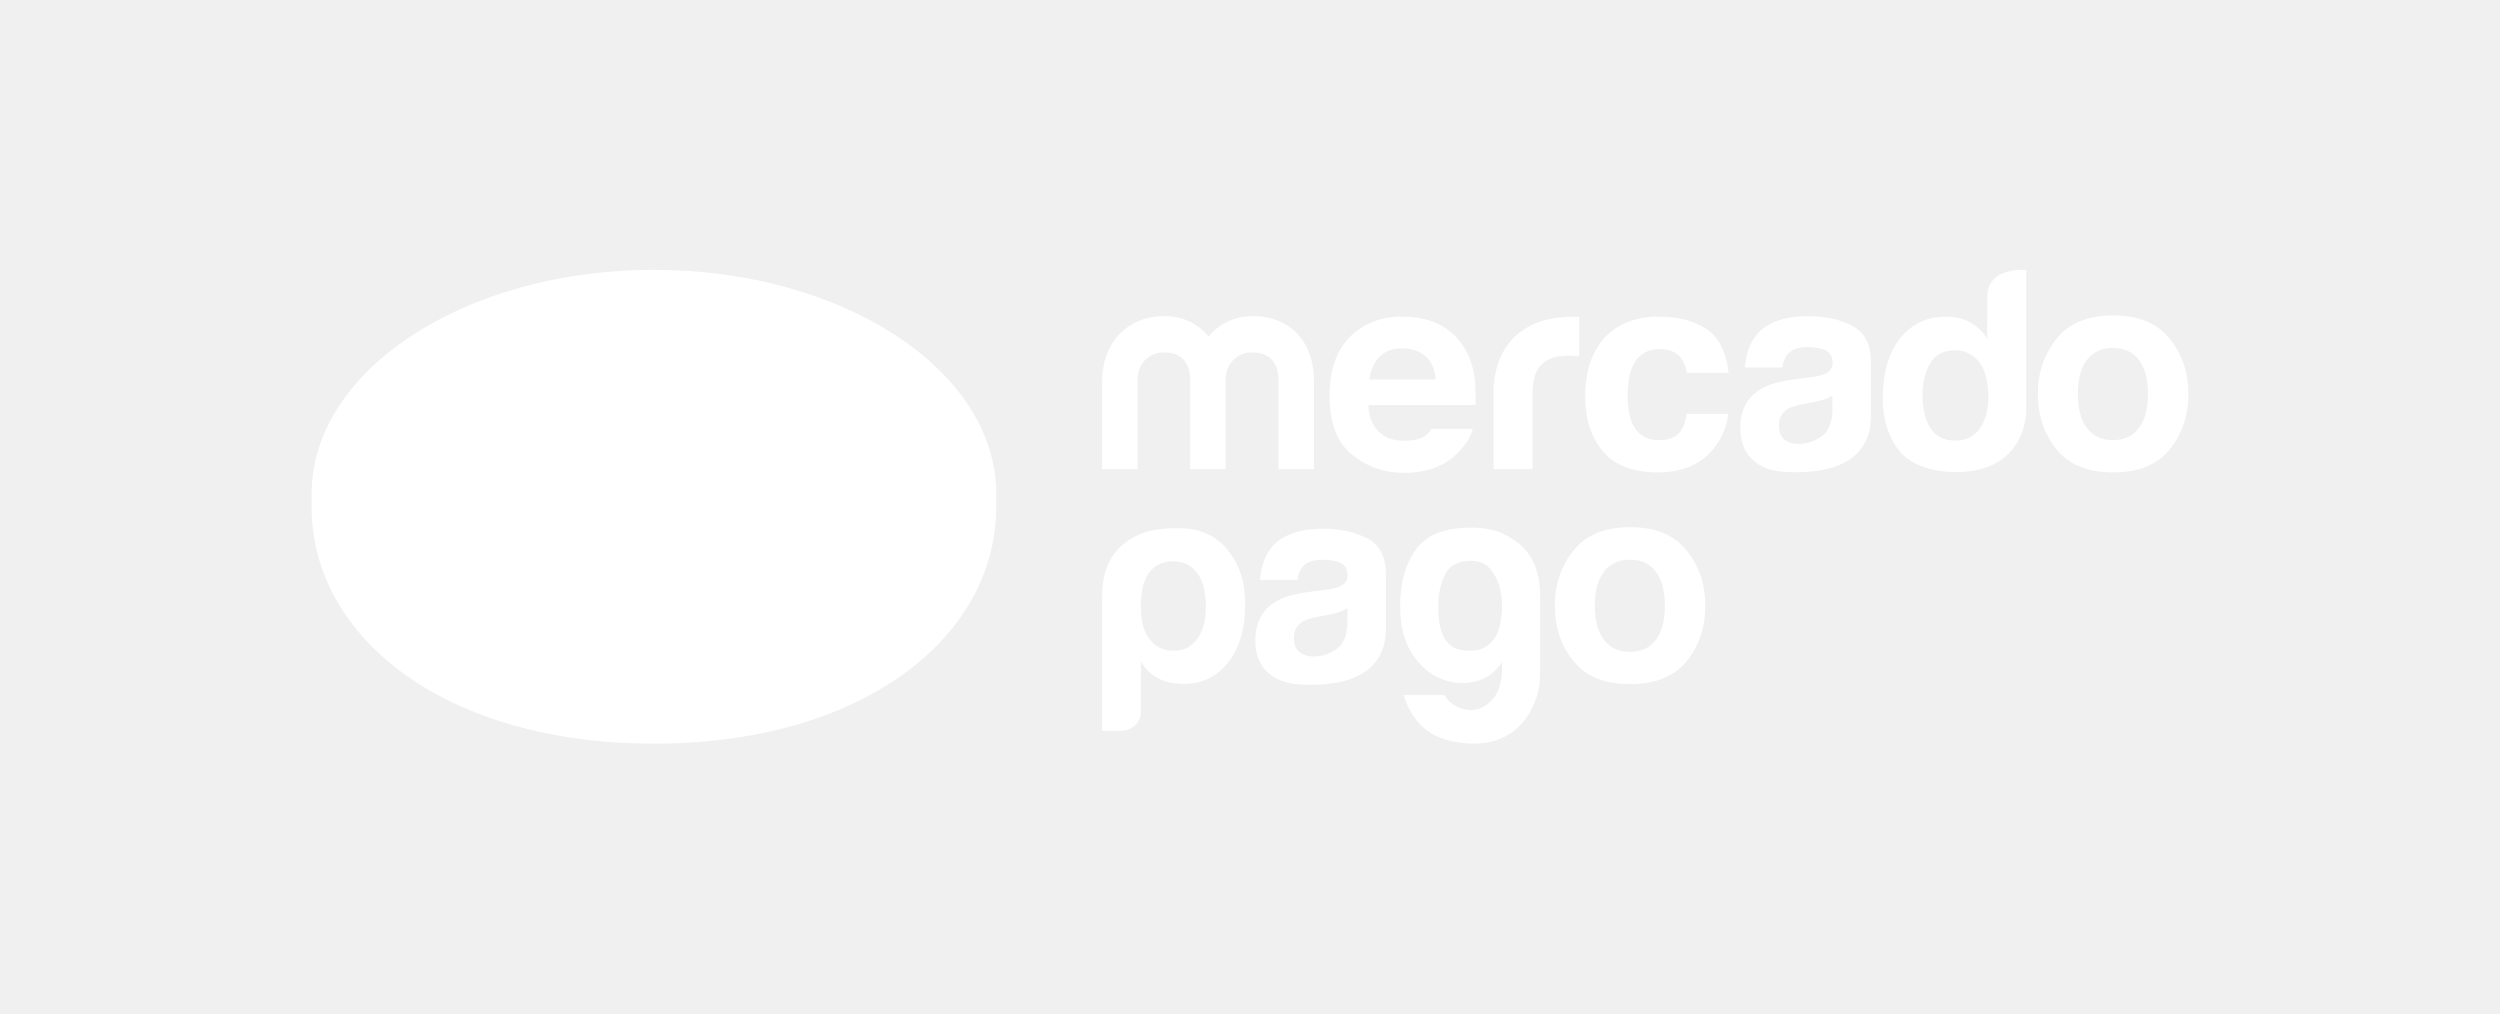
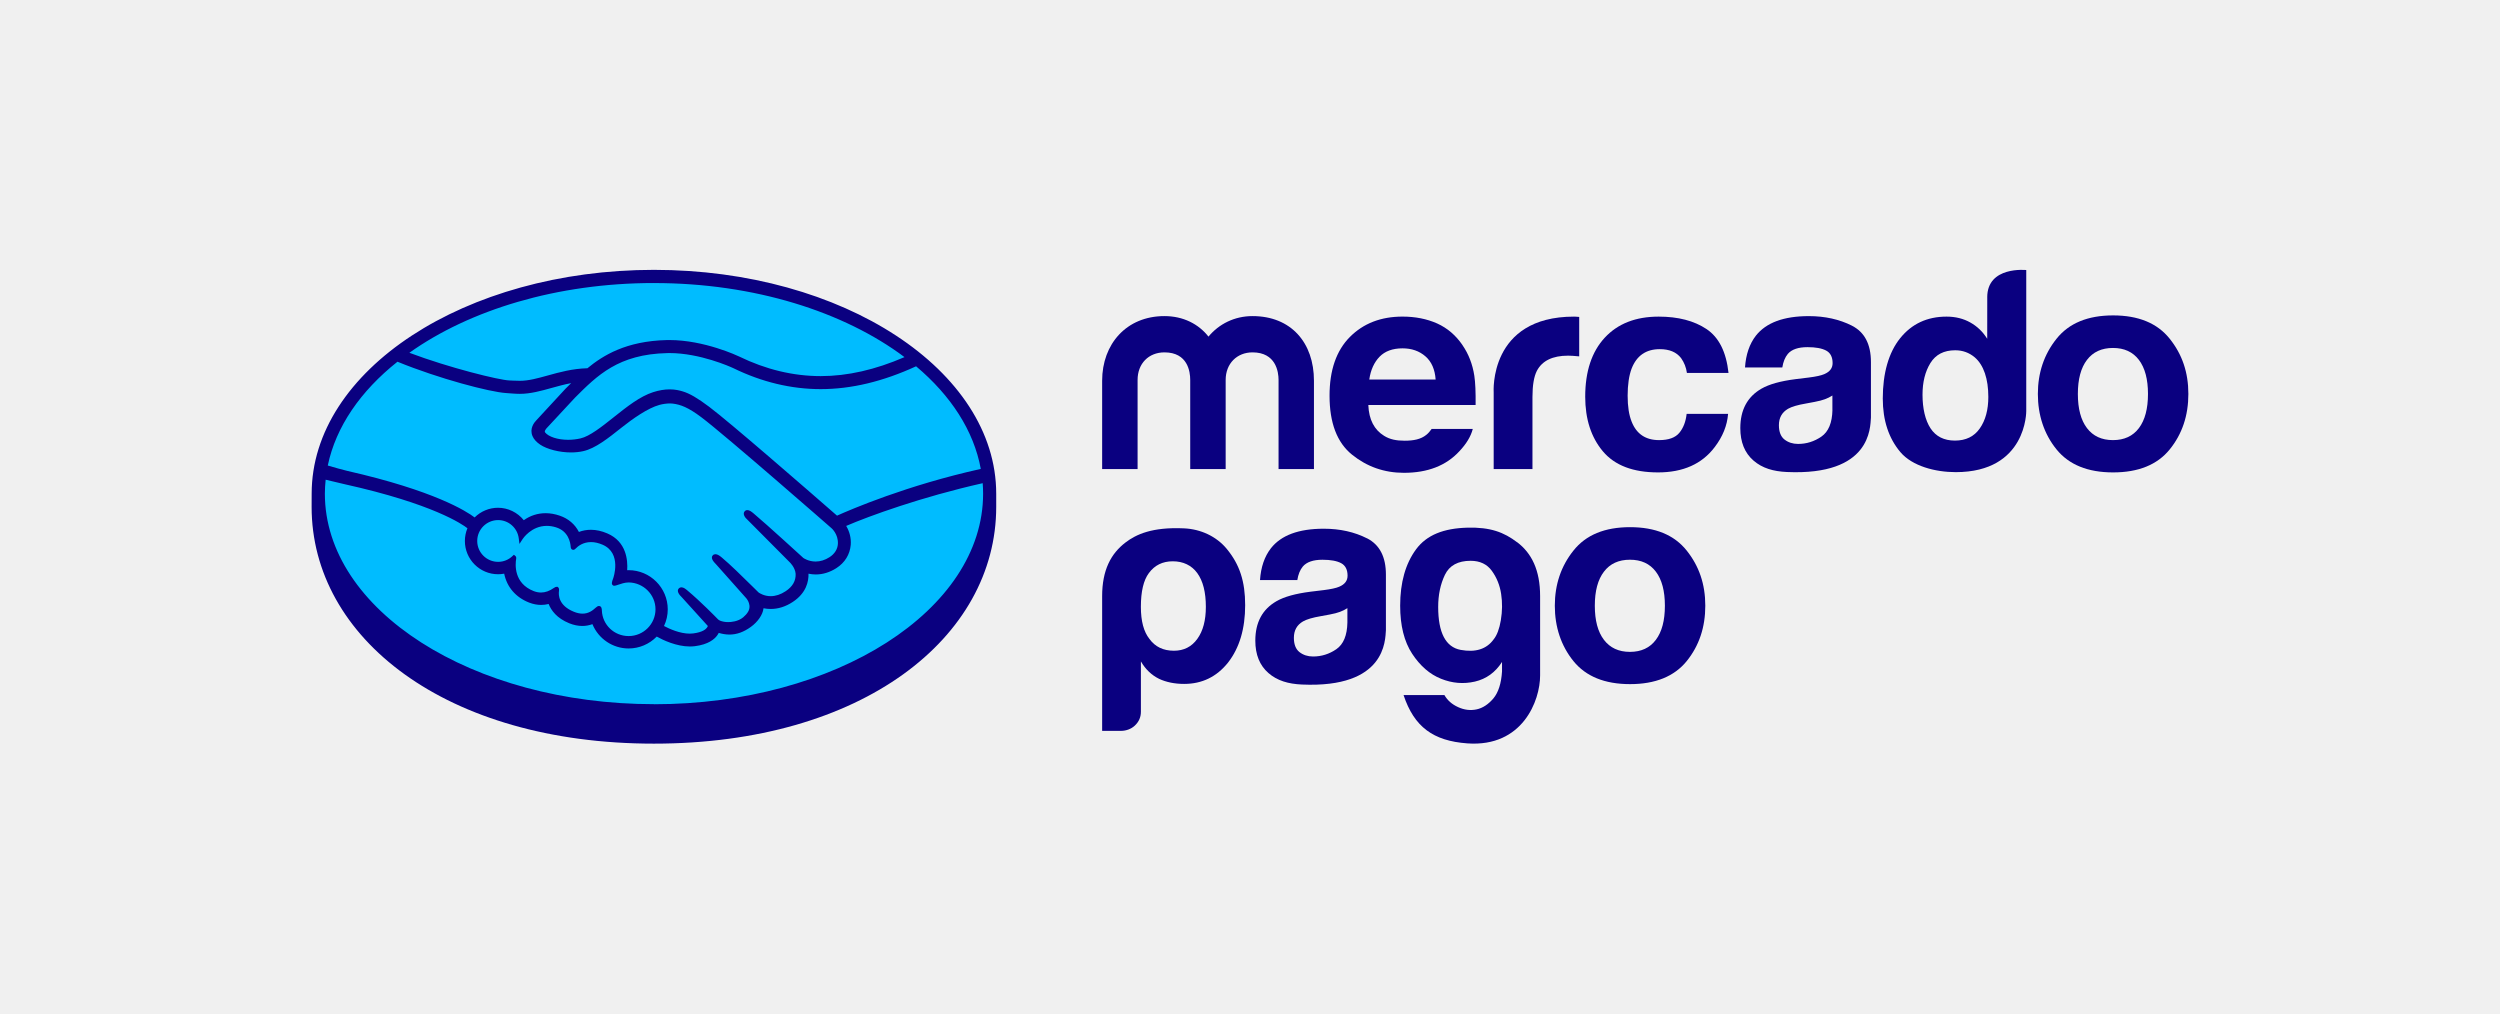
<svg xmlns="http://www.w3.org/2000/svg" id="logos" viewBox="0 0 1048.82 425.2">
  <defs>
    <style>
-     .cls-1 { fill: #ffffff; }
-     .cls-2 { fill: #ffffff; }
-     .cls-3 { fill: #ffffff; }
+     .cls-1 { fill: #0a0080; stroke-width: 0px; }
+     .cls-2 { fill: transparent; stroke-width: 0px; }
+     .cls-3 { fill: #00bcff; stroke-width: 0px; }
  </style>
  </defs>
  <path class="cls-3" d="m274.38,116.94c-77.83,0-140.91,40.36-140.91,90.15s63.09,94.05,140.91,94.05,140.91-44.27,140.91-94.05-63.09-90.15-140.91-90.15Z" />
  <path class="cls-2" d="m228.53,179.22c-.07.14-1.45,1.56-.55,2.71,2.18,2.78,8.91,4.38,15.72,2.85,4.05-.91,9.25-5.04,14.28-9.03,5.45-4.33,10.86-8.67,16.3-10.39,5.76-1.83,9.45-1.05,11.89-.31,2.67.8,5.82,2.56,10.84,6.32,9.45,7.1,47.43,40.26,54,45.99,5.28-2.39,30.47-12.56,62.39-19.6-2.78-17.02-13.01-33.25-28.72-45.99-21.89,9.19-50.42,14.7-76.58,1.93-.13-.05-14.29-6.75-28.25-6.42-20.75.48-29.74,9.46-39.25,18.97l-12.05,12.99Z" />
  <path class="cls-2" d="m349.44,220.97c-.45-.4-44.67-39.09-54.69-46.62-5.8-4.35-9.02-5.46-12.41-5.89-1.76-.23-4.2.1-5.9.57-4.66,1.27-10.75,5.34-16.16,9.63-5.6,4.46-10.88,8.66-15.79,9.76-6.26,1.4-13.91-.25-17.4-2.61-1.41-.95-2.41-2.05-2.89-3.16-1.29-2.99,1.09-5.38,1.48-5.78l12.2-13.2c1.42-1.41,2.85-2.83,4.31-4.23-3.94.51-7.58,1.52-11.12,2.5-4.42,1.24-8.68,2.42-12.98,2.42-1.8,0-11.42-1.58-13.25-2.07-11.05-3.02-23.56-5.97-38.04-12.73-17.35,12.91-28.65,28.77-32,46.56,2.49.66,9.02,2.15,10.71,2.52,39.26,8.73,51.49,17.72,53.71,19.6,2.4-2.67,5.87-4.36,9.73-4.36,4.35,0,8.26,2.19,10.64,5.56,2.25-1.78,5.35-3.3,9.36-3.29,1.82,0,3.71.34,5.62.98,4.43,1.52,6.72,4.47,7.9,7.14,1.48-.67,3.31-1.17,5.46-1.16,2.12,0,4.32.48,6.53,1.44,7.24,3.11,8.36,10.22,7.71,15.58.52-.06,1.04-.08,1.56-.08,8.58,0,15.56,6.98,15.56,15.57,0,2.66-.68,5.16-1.86,7.35,2.34,1.31,8.29,4.28,13.52,3.62,4.17-.53,5.76-1.95,6.32-2.76.39-.55.8-1.2.42-1.66l-11.08-12.3s-1.82-1.73-1.22-2.39c.62-.68,1.75.3,2.55.96,5.64,4.71,12.52,11.81,12.52,11.81.12.08.57.98,3.12,1.43,2.19.39,6.07.17,8.76-2.04.67-.56,1.35-1.25,1.93-1.97-.05.04-.09.08-.13.1,2.84-3.63-.32-7.29-.32-7.29l-12.93-14.52s-1.85-1.71-1.22-2.4c.56-.6,1.75.3,2.56.98,4.09,3.42,9.88,9.23,15.42,14.66,1.09.79,5.96,3.8,12.41-.43,3.92-2.57,4.7-5.73,4.59-8.1-.27-3.15-2.73-5.4-2.73-5.4l-17.66-17.76s-1.87-1.59-1.21-2.4c.54-.68,1.75.3,2.55.96,5.62,4.71,20.86,18.68,20.86,18.68.22.15,5.48,3.9,11.99-.24,2.33-1.49,3.81-3.73,3.94-6.34.22-4.52-2.96-7.2-2.96-7.2Z" />
  <path class="cls-2" d="m263.76,243.48c-2.74-.03-5.74,1.6-6.13,1.36-.22-.14.17-1.24.42-1.88.27-.63,3.87-11.48-4.92-15.25-6.73-2.89-10.85.36-12.26,1.83-.37.38-.54.35-.58-.13-.14-1.96-1.01-7.24-6.82-9.02-8.3-2.54-13.64,3.25-14.99,5.35-.61-4.73-4.61-8.4-9.5-8.41-5.32,0-9.64,4.3-9.65,9.63,0,5.32,4.31,9.64,9.64,9.64,2.59,0,4.93-1.03,6.66-2.69.06.05.08.14.05.32-.41,2.39-1.15,11.04,7.92,14.57,3.64,1.41,6.73.36,9.29-1.43.76-.54.89-.31.78.41-.33,2.23.09,6.99,6.77,9.7,5.08,2.07,8.09-.04,10.07-1.87.86-.78,1.09-.65,1.14.56.24,6.44,5.59,11.56,12.09,11.57,6.7,0,12.13-5.41,12.13-12.1,0-6.7-5.42-12.06-12.12-12.13Z" />
  <path class="cls-1" d="m274.35,113.21c-79.31,0-143.6,42.18-143.6,93.92,0,1.34-.02,5.03-.02,5.5,0,54.9,56.19,99.35,143.6,99.35s143.61-44.45,143.61-99.34v-5.51c0-51.74-64.29-93.92-143.59-93.92Zm137.12,83.51c-31.21,6.94-54.49,17.01-60.32,19.61-13.62-11.89-45.1-39.26-53.63-45.66-4.87-3.67-8.2-5.6-11.12-6.47-1.31-.4-3.12-.85-5.45-.85-2.17,0-4.5.39-6.93,1.17-5.51,1.75-11,6.11-16.31,10.33l-.27.22c-4.95,3.93-10.06,8-13.93,8.86-1.69.38-3.43.58-5.16.58-4.34,0-8.23-1.26-9.69-3.12-.24-.31-.08-.81.48-1.52l.07-.1,11.99-12.91c9.39-9.39,18.25-18.25,38.66-18.72.34-.01.68-.02,1.02-.02,12.7.01,25.4,5.69,26.83,6.36,11.91,5.81,24.21,8.76,36.56,8.77,12.85,0,26.11-3.17,40.05-9.58,14.56,12.24,24.21,26.99,27.15,43.06Zm-137.1-77.97c42.1,0,79.76,12.07,105.09,31.07-12.24,5.3-23.91,7.97-35.17,7.97-11.52-.01-23.03-2.78-34.21-8.23-.59-.28-14.61-6.89-29.2-6.9-.38,0-.77,0-1.15.01-17.14.4-26.8,6.49-33.29,11.82-6.31.16-11.76,1.68-16.61,3.03-4.33,1.2-8.06,2.24-11.7,2.24-1.5,0-4.2-.14-4.44-.15-4.18-.13-25.18-5.28-41.95-11.61,25.27-17.96,61.89-29.26,102.64-29.26Zm-107.61,33.01c17.51,7.16,38.76,12.7,45.48,13.13,1.87.12,3.87.34,5.87.34,4.46,0,8.91-1.25,13.21-2.45,2.54-.71,5.35-1.49,8.3-2.05-.79.77-1.58,1.56-2.37,2.35l-12.17,13.17c-.96.97-3.04,3.55-1.67,6.73.54,1.28,1.65,2.51,3.2,3.55,2.9,1.95,8.1,3.28,12.92,3.28,1.83,0,3.57-.18,5.15-.54,5.11-1.14,10.46-5.41,16.13-9.92,4.52-3.59,10.94-8.15,15.86-9.49,1.38-.37,3.06-.61,4.42-.61.41,0,.79.02,1.14.07,3.24.41,6.38,1.51,11.99,5.72,10,7.51,54.22,46.2,54.65,46.58.03.02,2.85,2.46,2.65,6.5-.11,2.26-1.36,4.26-3.54,5.65-1.89,1.2-3.83,1.81-5.8,1.81-2.96,0-4.99-1.39-5.13-1.48-.16-.13-15.31-14.03-20.89-18.7-.89-.74-1.75-1.4-2.62-1.4-.47,0-.88.2-1.16.55-.88,1.08.1,2.58,1.26,3.56l17.7,17.8s2.21,2.06,2.45,4.79c.14,2.95-1.27,5.42-4.2,7.34-2.09,1.38-4.2,2.07-6.27,2.07-2.72,0-4.63-1.24-5.05-1.53l-2.54-2.5c-4.64-4.57-9.43-9.29-12.94-12.21-.86-.71-1.77-1.37-2.64-1.37-.43,0-.82.16-1.12.48-.4.44-.68,1.24.32,2.57.4.55.89,1,.89,1l12.91,14.51c.1.13,2.66,3.17.29,6.19l-.46.58c-.39.42-.8.82-1.2,1.16-2.2,1.81-5.14,2-6.31,2-.63,0-1.22-.05-1.75-.15-1.27-.23-2.13-.58-2.55-1.07l-.16-.16c-.7-.73-7.21-7.38-12.6-11.87-.71-.6-1.6-1.34-2.51-1.34-.45,0-.85.18-1.17.52-1.06,1.17.54,2.91,1.22,3.55l11.01,12.15c-.01.11-.15.36-.41.74-.4.55-1.73,1.88-5.73,2.38-.48.06-.98.09-1.46.09-4.12,0-8.52-2-10.79-3.2,1.03-2.18,1.57-4.58,1.57-6.98,0-9.07-7.36-16.44-16.43-16.45-.19,0-.4,0-.59.01.29-4.14-.29-11.98-8.34-15.43-2.32-1-4.63-1.52-6.87-1.52-1.76,0-3.45.3-5.04.91-1.67-3.24-4.44-5.6-8.04-6.83-2-.69-3.98-1.04-5.9-1.04-3.35,0-6.44.99-9.19,2.94-2.64-3.28-6.62-5.22-10.81-5.22-3.67,0-7.2,1.47-9.81,4.06-3.43-2.62-17.03-11.26-53.44-19.53-1.74-.39-5.69-1.52-8.17-2.25,3.41-16.34,13.8-31.27,29.2-43.52Zm67.54,94.78l-.39-.35h-.4c-.32,0-.66.13-1.11.45-1.86,1.31-3.63,1.94-5.44,1.94-1,0-2.02-.2-3.04-.59-8.44-3.29-7.78-11.25-7.36-13.65.06-.49-.06-.86-.37-1.12l-.6-.49-.56.53c-1.65,1.59-3.8,2.45-6.06,2.45-4.83,0-8.77-3.93-8.76-8.77,0-4.83,3.94-8.76,8.78-8.75,4.37,0,8.09,3.28,8.64,7.65l.3,2.35,1.29-1.99c.14-.23,3.69-5.59,10.2-5.58,1.24,0,2.52.2,3.81.6,5.19,1.58,6.07,6.29,6.2,8.25.09,1.14.91,1.2,1.06,1.2.45,0,.78-.28,1.01-.53.98-1.02,3.11-2.72,6.45-2.72,1.53,0,3.15.37,4.83,1.09,8.25,3.54,4.51,14.02,4.47,14.13-.71,1.74-.74,2.5-.07,2.95l.32.15h.24c.37,0,.83-.16,1.6-.42,1.12-.39,2.81-.97,4.4-.97h0c6.21.07,11.26,5.13,11.26,11.26,0,6.2-5.06,11.24-11.27,11.24-6.07,0-11.01-4.73-11.23-10.74-.02-.52-.07-1.88-1.23-1.88-.47,0-.89.29-1.36.72-1.34,1.24-3.04,2.49-5.52,2.49-1.13,0-2.35-.26-3.64-.79-6.41-2.6-6.5-7-6.24-8.77.07-.47.09-.96-.23-1.35Zm40.07,48.88c-76.26,0-138.08-39.55-138.08-88.33,0-1.96.14-3.91.33-5.84.61.15,6.67,1.59,7.92,1.88,37.19,8.26,49.48,16.85,51.56,18.48-.7,1.69-1.07,3.51-1.07,5.35,0,7.69,6.25,13.95,13.93,13.95.86,0,1.72-.08,2.56-.24,1.16,5.66,4.86,9.95,10.51,12.15,1.65.63,3.32.96,4.97.96,1.06,0,2.13-.13,3.17-.39,1.05,2.65,3.39,5.96,8.65,8.09,1.84.74,3.68,1.13,5.47,1.13,1.46,0,2.89-.26,4.25-.76,2.52,6.13,8.51,10.2,15.19,10.2,4.43,0,8.68-1.8,11.78-4.99,2.65,1.48,8.25,4.15,13.91,4.16.73,0,1.41-.05,2.11-.13,5.62-.71,8.23-2.91,9.43-4.62.22-.3.41-.62.58-.95,1.32.38,2.78.69,4.46.7,3.07,0,6.01-1.05,8.99-3.21,2.93-2.11,5.01-5.14,5.31-7.72,0-.03,0-.07.01-.11.99.2,2,.3,3.01.3,3.16,0,6.27-.98,9.24-2.93,5.73-3.75,6.72-8.66,6.63-11.87,1.01.21,2.03.32,3.05.32,2.96,0,5.88-.89,8.65-2.66,3.55-2.27,5.69-5.75,6.02-9.79.21-2.75-.47-5.53-1.91-7.91,9.58-4.13,31.48-12.12,57.27-17.93.11,1.46.17,2.93.17,4.41,0,48.78-61.82,88.33-138.07,88.33Z" />
  <g>
    <path class="cls-1" d="m910.26,142.12c-5.21-6.54-13.13-9.8-23.75-9.8s-18.53,3.27-23.74,9.8c-5.22,6.53-7.83,14.25-7.83,23.16s2.61,16.81,7.83,23.26c5.21,6.43,13.13,9.65,23.74,9.65s18.54-3.22,23.75-9.65c5.22-6.45,7.82-14.19,7.82-23.26s-2.6-16.63-7.82-23.16Zm-12.92,37.48c-2.53,3.35-6.15,5.04-10.89,5.04s-8.36-1.69-10.91-5.04c-2.55-3.35-3.82-8.13-3.82-14.32s1.27-10.95,3.82-14.29c2.55-3.34,6.19-5.01,10.91-5.01s8.35,1.67,10.89,5.01c2.53,3.34,3.8,8.11,3.8,14.29s-1.27,10.97-3.8,14.32Z" />
    <path class="cls-1" d="m776.98,136.65c-5.29-2.68-11.34-4.03-18.15-4.03-10.47,0-17.86,2.73-22.17,8.18-2.71,3.49-4.22,7.95-4.58,13.37h15.65c.38-2.4,1.15-4.29,2.31-5.69,1.61-1.89,4.36-2.84,8.23-2.84,3.46,0,6.08.48,7.88,1.45,1.78.96,2.68,2.72,2.68,5.26,0,2.09-1.16,3.61-3.49,4.61-1.3.57-3.46,1.04-6.48,1.42l-5.55.68c-6.3.8-11.08,2.13-14.32,3.99-5.92,3.41-8.88,8.93-8.88,16.55,0,5.87,1.83,10.41,5.52,13.61,3.67,3.21,8.34,4.55,13.98,4.81,35.37,1.59,34.98-18.64,35.3-22.84v-23.27c0-7.47-2.65-12.55-7.93-15.25Zm-8.22,35.32c-.11,5.42-1.66,9.15-4.64,11.2-2.99,2.05-6.24,3.07-9.78,3.07-2.24,0-4.14-.63-5.7-1.85-1.56-1.23-2.34-3.24-2.34-6.01,0-3.1,1.28-5.39,3.83-6.88,1.51-.87,3.99-1.61,7.45-2.2l3.69-.69c1.84-.35,3.28-.73,4.34-1.13,1.07-.38,2.1-.9,3.13-1.55v6.03Z" />
    <path class="cls-1" d="m696.32,146.48c4.05,0,7.01,1.25,8.94,3.75,1.31,1.84,2.13,3.93,2.45,6.24h17.45c-.95-8.81-4.03-14.95-9.24-18.43-5.22-3.47-11.9-5.21-20.07-5.21-9.61,0-17.15,2.95-22.61,8.84-5.46,5.9-8.2,14.15-8.2,24.75,0,9.38,2.47,17.04,7.42,22.93,4.95,5.89,12.66,8.84,23.14,8.84s18.42-3.53,23.76-10.61c3.35-4.38,5.23-9.03,5.62-13.94h-17.39c-.36,3.25-1.37,5.9-3.06,7.94-1.67,2.03-4.5,3.06-8.5,3.06-5.63,0-9.47-2.57-11.5-7.72-1.12-2.75-1.69-6.38-1.69-10.91s.57-8.54,1.69-11.43c2.12-5.39,6.05-8.1,11.79-8.1Z" />
    <path class="cls-1" d="m660.36,132.83c-35.85,0-33.72,31.73-33.72,31.73v32.24h16.27v-30.23c0-4.96.63-8.62,1.86-11.01,2.23-4.23,6.6-6.35,13.1-6.35.49,0,1.13.03,1.92.07.79.04,1.69.11,2.73.23v-16.55c-.72-.05-1.19-.07-1.39-.1-.21-.02-.46-.03-.77-.03Z" />
    <path class="cls-1" d="m613.6,144.85c-2.81-4.16-6.38-7.21-10.68-9.15-4.31-1.92-9.15-2.88-14.52-2.88-9.06,0-16.42,2.85-22.1,8.56-5.67,5.72-8.52,13.92-8.52,24.63,0,11.43,3.15,19.67,9.44,24.74,6.28,5.06,13.54,7.61,21.76,7.61,9.96,0,17.71-3.01,23.24-9.02,2.99-3.16,4.86-6.29,5.65-9.38h-17.26c-.68.98-1.41,1.81-2.22,2.46-2.3,1.89-5.42,2.47-9.09,2.47-3.47,0-6.2-.52-8.66-2.07-4.06-2.5-6.35-6.72-6.59-12.91h45.01c.06-5.34-.11-9.43-.54-12.27-.74-4.84-2.4-9.1-4.92-12.77Zm-39.15,14.38c.58-4.02,2.03-7.2,4.3-9.56,2.29-2.35,5.5-3.53,9.65-3.53,3.81,0,7.01,1.11,9.59,3.34,2.57,2.22,4,5.48,4.3,9.75h-27.83Z" />
    <path class="cls-1" d="m525.46,132.61c-7.55,0-14.08,3.31-18.47,8.61-4.17-5.3-10.59-8.61-18.48-8.61-15.89,0-26.13,11.67-26.13,27.12v37.06h14.87v-37.41c0-6.83,4.62-11.55,11.27-11.55,9.8,0,10.81,8.13,10.81,11.55v37.41h14.87v-37.41c0-6.83,4.73-11.55,11.26-11.55,9.8,0,10.93,8.13,10.93,11.55v37.41h14.85v-37.06c0-15.93-9.56-27.12-25.79-27.12Z" />
    <path class="cls-1" d="m833.71,124.7l-.02,17.43c-1.81-2.92-4.17-5.2-7.08-6.83-2.9-1.64-6.23-2.47-9.98-2.47-8.13,0-14.6,3.03-19.46,9.06-4.86,6.05-7.29,14.77-7.29,25.31,0,9.15,2.47,16.65,7.4,22.49,4.93,5.83,14.6,8.39,23.19,8.39,29.95,0,29.6-25.68,29.6-25.68v-59.11s-16.37-1.75-16.37,11.41Zm-3.13,55.04c-2.37,3.4-5.86,5.1-10.43,5.1s-7.98-1.72-10.23-5.13c-2.25-3.43-3.37-8.41-3.37-14.11,0-5.3,1.1-9.72,3.31-13.29,2.21-3.57,5.67-5.36,10.4-5.36,3.1,0,5.82.98,8.17,2.94,3.81,3.25,5.73,9.09,5.73,16.64,0,5.4-1.2,9.81-3.58,13.21Z" />
  </g>
  <path class="cls-1" d="m496.75,221.66c-13.4-.63-20.16,2.56-24.57,5.93-6.09,4.65-9.8,11.53-9.8,22.52v56.51h7.88c2.11,0,4.22-.73,5.77-2.16,1.74-1.6,2.61-3.56,2.61-5.86v-21.12c1.92,3.31,4.45,5.74,7.65,7.32,3.03,1.41,6.53,2.12,10.51,2.12,7.49,0,13.64-2.98,18.41-8.97,4.78-6.15,7.17-14.15,7.17-24.06s-2.26-16.97-7.68-23.57c-4.38-5.34-11.04-8.35-17.94-8.66Zm5.55,46.38c-2.39,3.31-5.66,4.96-9.8,4.96-4.46,0-7.89-1.64-10.28-4.96-2.39-2.99-3.59-7.45-3.59-13.45,0-6.43,1.11-11.16,3.34-14.15,2.4-3.29,5.75-4.96,10.05-4.96s7.89,1.66,10.28,4.96c2.4,3.31,3.59,8.02,3.59,14.15,0,5.68-1.19,10.14-3.59,13.45Z" />
  <path class="cls-1" d="m636.47,227.49c-5.53-4.19-11.18-6.38-20.89-6.12-9.86.27-17.03,3.03-21.49,9.07-4.46,6.05-6.68,13.95-6.68,23.68,0,8.33,1.68,15.04,5.04,20.17,3.37,5.1,7.4,8.6,12.1,10.47,4.68,1.89,9.42,2.28,14.2,1.19,4.77-1.11,8.57-3.84,11.39-8.24v3.99c-.32,5.03-1.53,8.8-3.63,11.32-2.13,2.5-4.47,4.04-7.06,4.59-2.56.54-5.16.24-7.73-.95-2.59-1.17-4.5-2.87-5.75-5.06h-17.14c4.44,13.34,12.41,19.23,26.77,20.27,23.16,1.67,30.54-17.94,30.52-28.52v-33.25c0-10.99-3.58-18.03-9.63-22.63Zm-6.81,32.66c-.63,3.68-1.64,6.4-3.06,8.12-2.97,4.08-7.6,5.53-13.84,4.37-6.27-1.19-9.4-7.2-9.4-18.03,0-5.03.93-9.51,2.82-13.45,1.88-3.91,5.47-5.89,10.79-5.89,3.91,0,6.89,1.42,8.92,4.24,2.04,2.83,3.34,6.05,3.88,9.67.55,3.61.5,7.27-.12,10.96Z" />
  <path class="cls-1" d="m573.49,225.84c-5.29-2.67-11.34-4.03-18.15-4.03-10.47,0-17.85,2.73-22.15,8.19-2.7,3.48-4.22,7.94-4.58,13.36h15.65c.38-2.39,1.15-4.29,2.3-5.68,1.61-1.89,4.36-2.85,8.23-2.85,3.47,0,6.09.48,7.88,1.45,1.78.96,2.67,2.72,2.67,5.26,0,2.08-1.16,3.62-3.49,4.6-1.3.57-3.46,1.04-6.48,1.42l-5.54.67c-6.3.8-11.09,2.13-14.31,3.99-5.93,3.41-8.88,8.92-8.88,16.54,0,5.87,1.83,10.41,5.52,13.61,3.67,3.21,8.34,4.55,13.99,4.81,35.36,1.58,34.96-18.64,35.28-22.84v-23.27c0-7.46-2.63-12.54-7.92-15.24Zm-8.22,35.31c-.1,5.43-1.66,9.15-4.63,11.2-2.98,2.05-6.24,3.07-9.78,3.07-2.24,0-4.13-.63-5.7-1.85-1.56-1.23-2.34-3.23-2.34-6,0-3.1,1.28-5.39,3.83-6.87,1.52-.87,3.99-1.61,7.45-2.2l3.7-.68c1.84-.35,3.29-.72,4.33-1.12,1.07-.39,2.11-.91,3.14-1.56v6.03Z" />
  <path class="cls-1" d="m707.61,230.97c-5.22-6.54-13.14-9.81-23.76-9.81s-18.52,3.26-23.73,9.81c-5.22,6.53-7.83,14.24-7.83,23.15s2.61,16.8,7.83,23.25c5.21,6.42,13.13,9.64,23.73,9.64s18.53-3.22,23.76-9.64c5.21-6.45,7.81-14.19,7.81-23.25s-2.6-16.62-7.81-23.15Zm-12.93,37.46c-2.53,3.36-6.15,5.05-10.87,5.05s-8.36-1.69-10.91-5.05c-2.56-3.35-3.83-8.12-3.83-14.31s1.27-10.95,3.83-14.29c2.54-3.34,6.18-5.01,10.91-5.01s8.35,1.67,10.87,5.01c2.53,3.34,3.79,8.1,3.79,14.29s-1.26,10.96-3.79,14.31Z" />
</svg>
